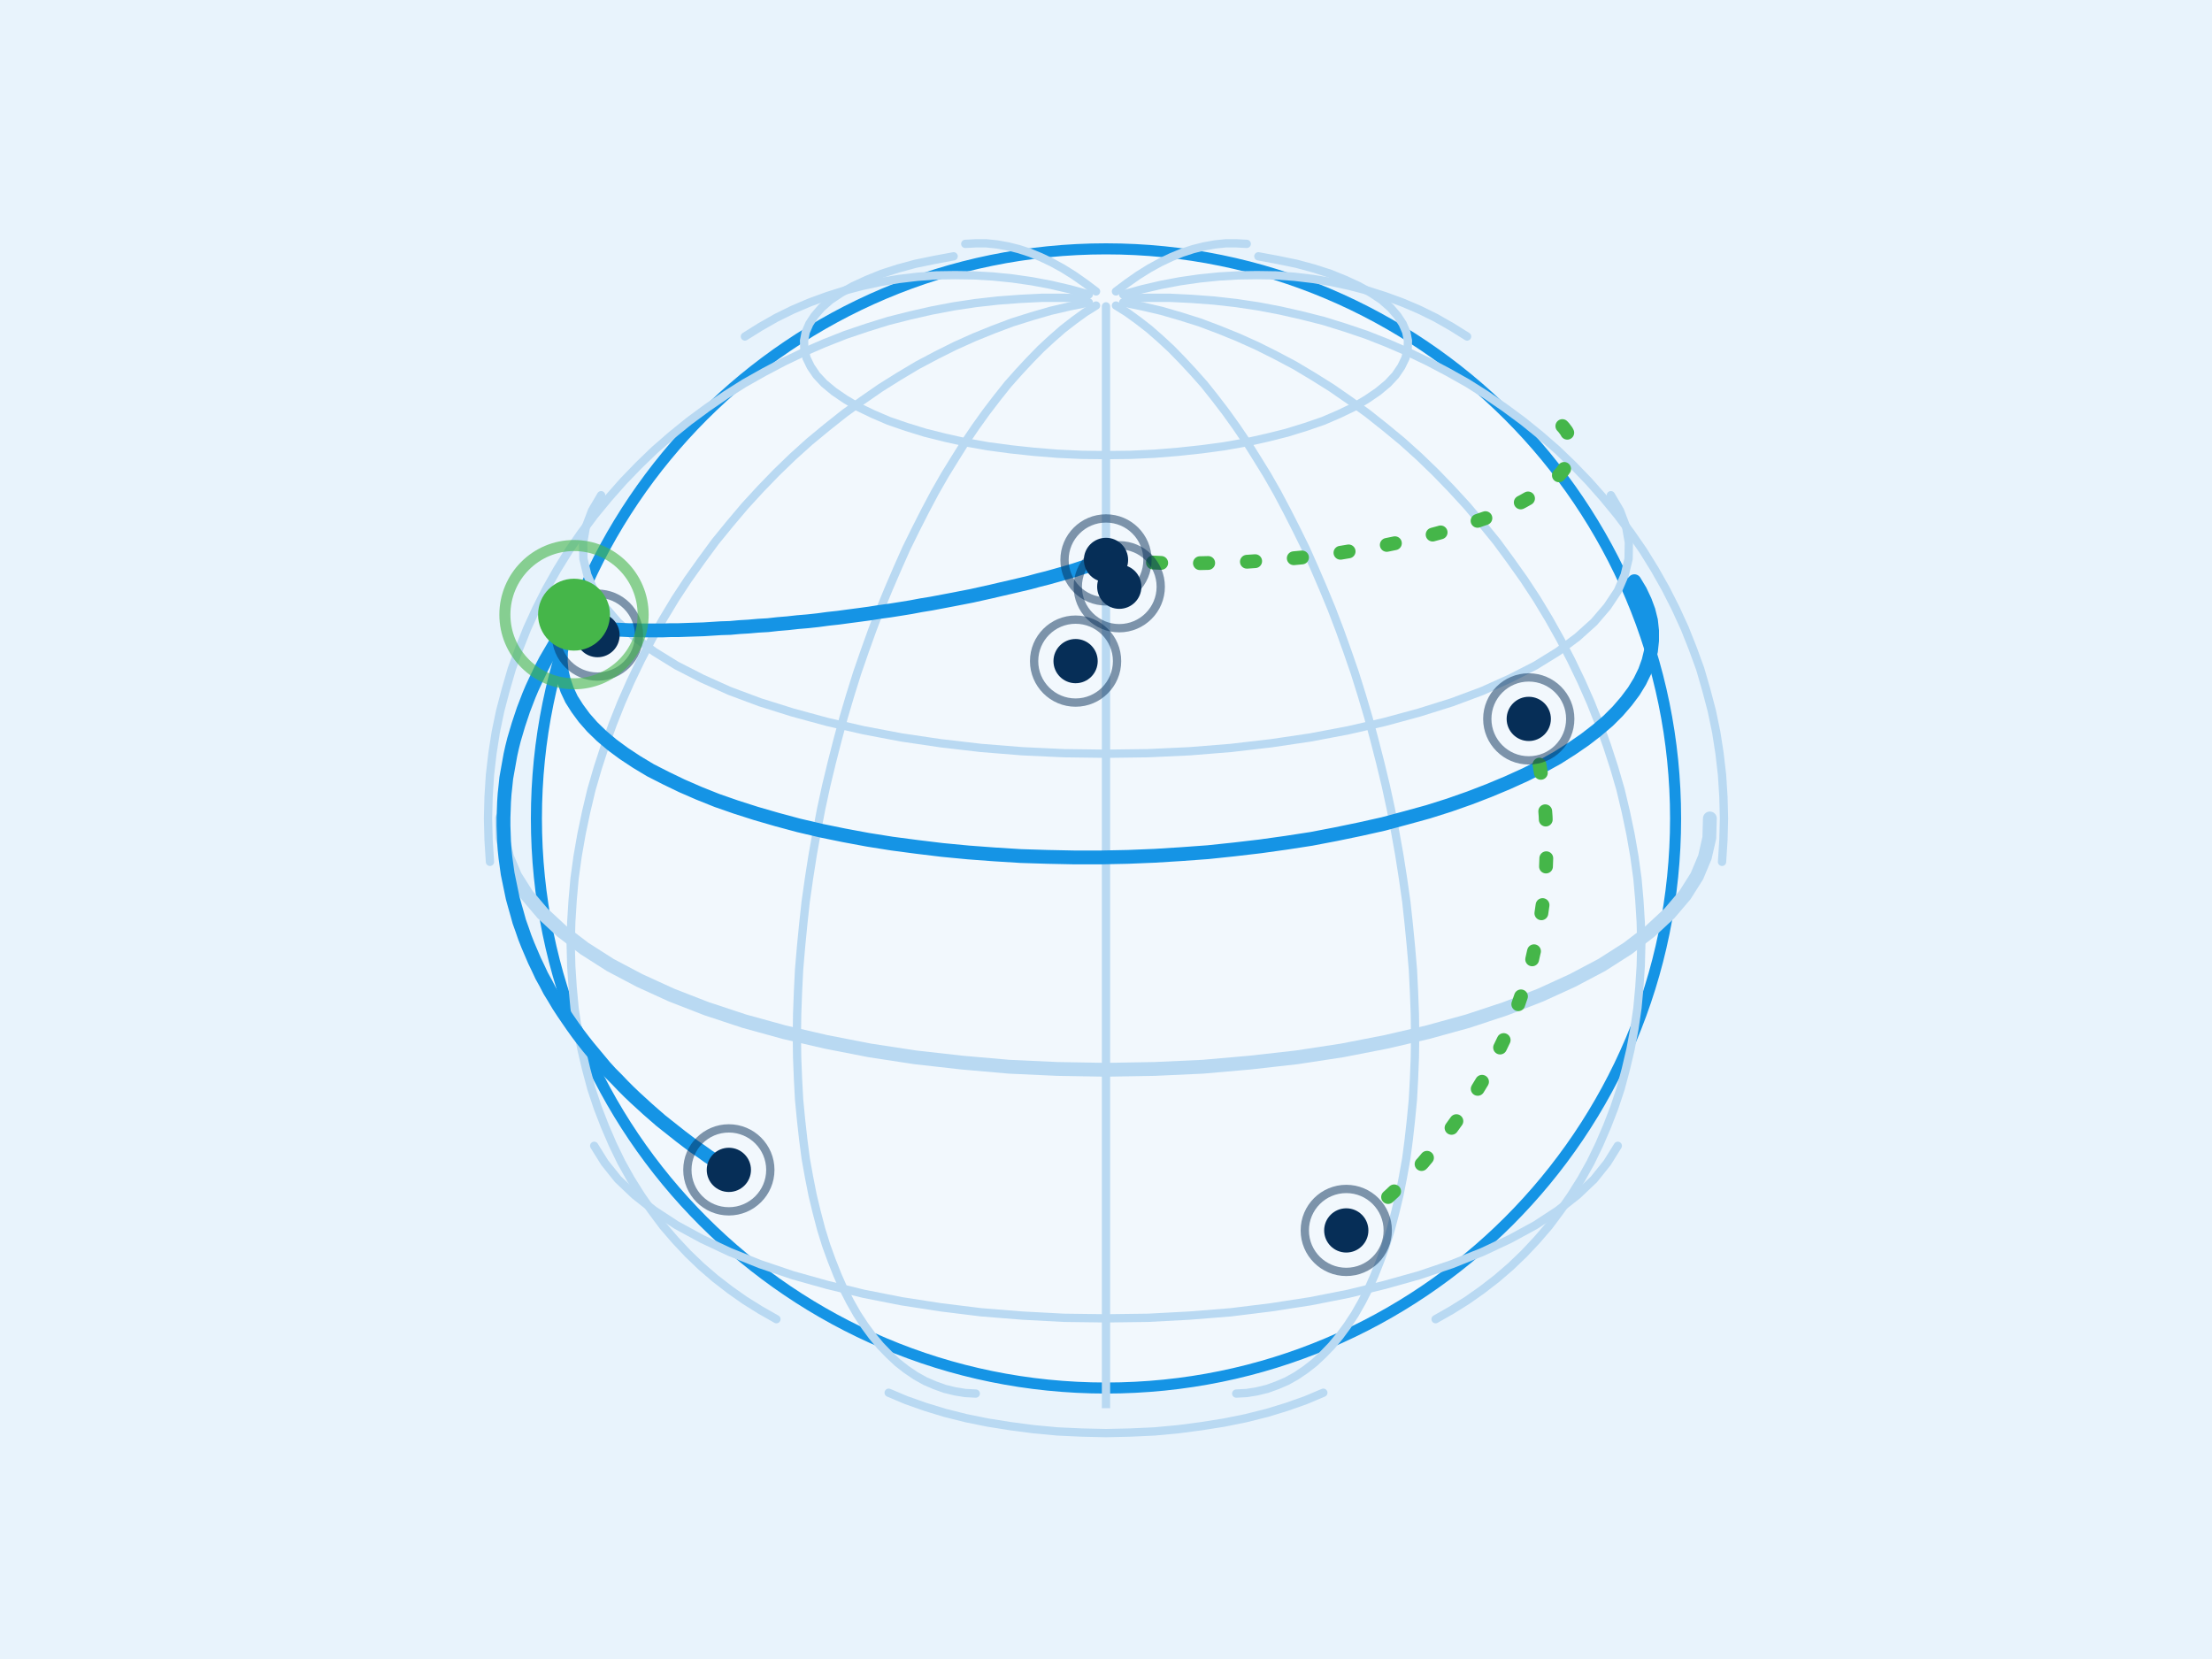
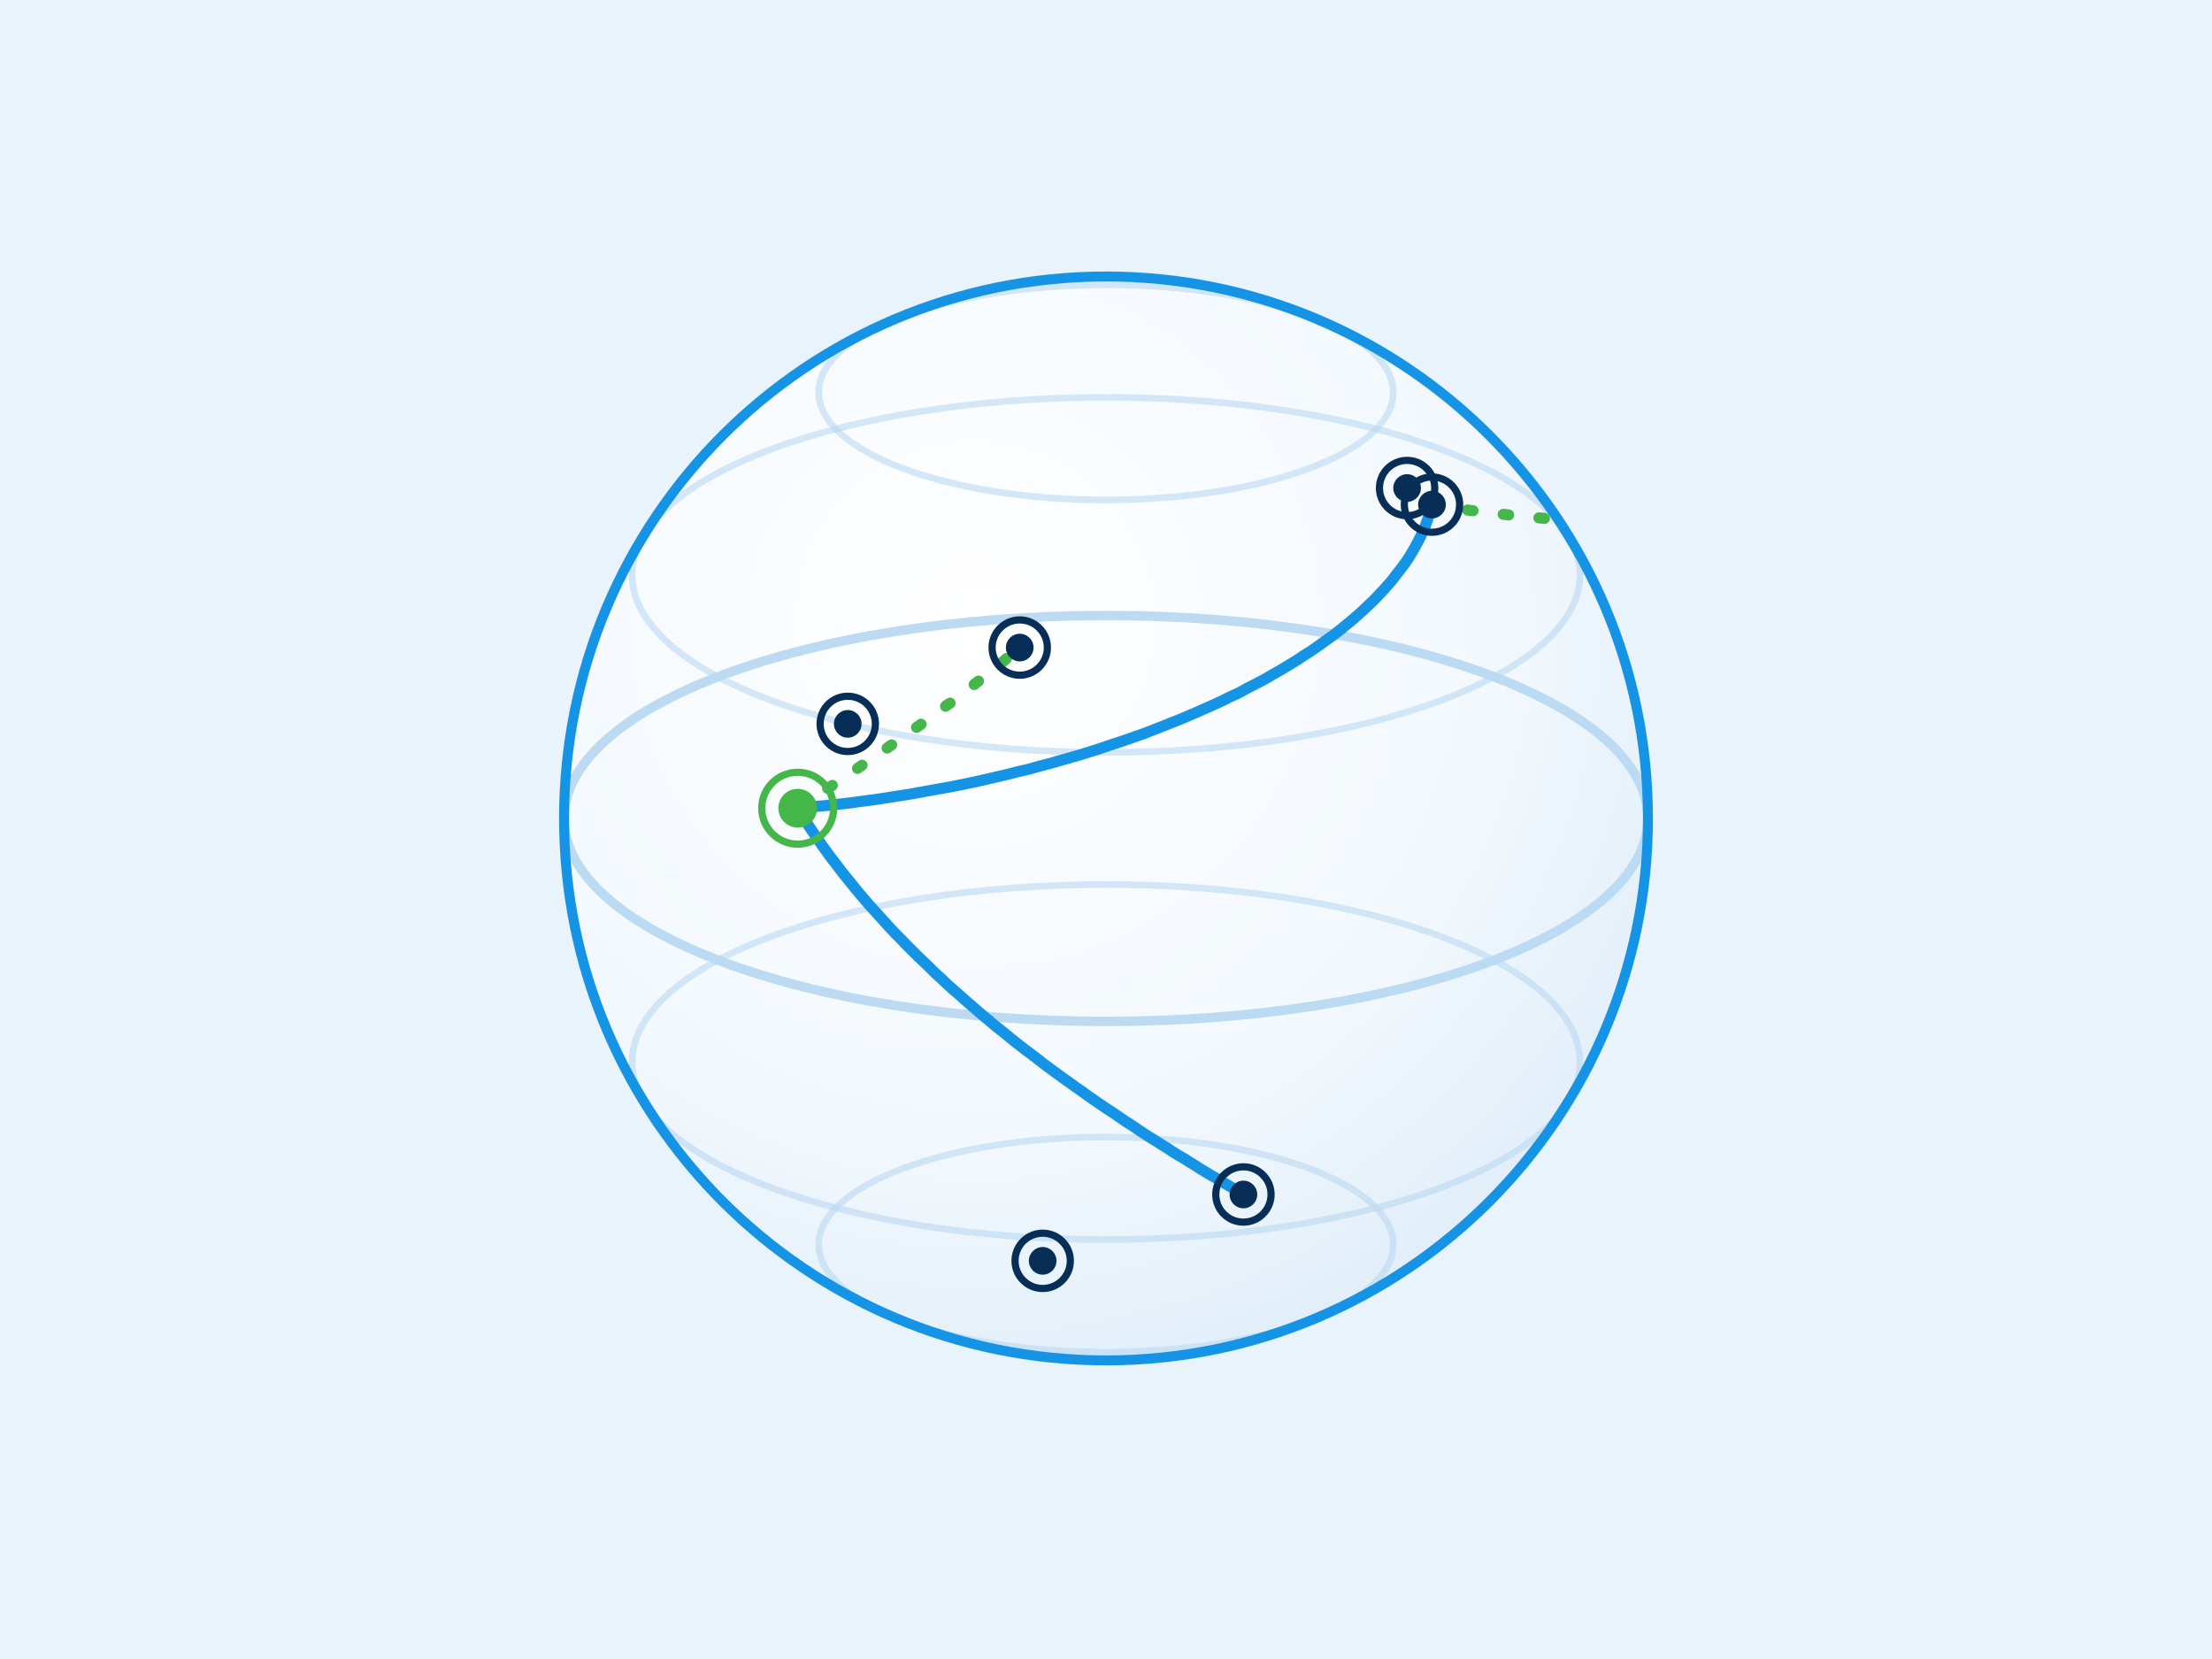
<svg xmlns="http://www.w3.org/2000/svg" viewBox="0 0 800 600" width="800" height="600" role="img" aria-label="Red mundial de agentes de carga">
  <style>
- @keyframes pulso{0%{transform:scale(.72);opacity:.75}100%{transform:scale(1.45);opacity:0}}
- @keyframes gira{to{stroke-dashoffset:-90}}
- .nodo{animation:pulso 2.8s ease-out infinite}
- .nodo:nth-of-type(2n){animation-delay:-.9s}
- .nodo:nth-of-type(3n){animation-delay:-1.8s}
- .ruta[stroke-dasharray]{animation:gira 3.2s linear infinite}
+ @keyframes gira{0%{transform:scaleX(1)}50%{transform:scaleX(-1)}100%{transform:scaleX(1)}}
+ @keyframes onda{0%{transform:scale(.55);opacity:.9}100%{transform:scale(2);opacity:0}}
+ @keyframes fluye{to{stroke-dashoffset:-78}}
+ .mer{animation:gira 16s linear infinite}
+ .m1{animation-delay:-2.67s}.m2{animation-delay:-5.33s}
+ .m3{animation-delay:-8s}.m4{animation-delay:-10.67s}.m5{animation-delay:-13.33s}
+ .halo{animation:onda 3s ease-out infinite}
+ .h1{animation-delay:-.4s}.h2{animation-delay:-.8s}.h3{animation-delay:-1.2s}
+ .h4{animation-delay:-1.6s}.h5{animation-delay:-2s}.h6{animation-delay:-2.4s}
+ .h7{animation-delay:-2.8s}
+ .ruta[stroke-dasharray]{animation:fluye 2.6s linear infinite}
@media (prefers-reduced-motion:reduce){*{animation:none!important}}</style>
  <rect width="800" height="600" fill="#E8F3FC" />
  <circle cx="400" cy="296" r="0" fill="#D7EAF9" />
-   <circle cx="400" cy="296" r="206" fill="#F2F8FD" />
-   <circle cx="400" cy="296" r="206" fill="none" stroke="#1594E5" stroke-width="4" />
-   <path class="ruta" d="M321.4 503.7 L327.8 506.4 L334.6 508.8 L341.8 511.0 L349.4 512.9 L357.3 514.5 L365.5 515.8 L373.9 516.9 L382.5 517.7 L391.2 518.1 L400.0 518.3 L408.8 518.1 L417.5 517.7 L426.1 516.9 L434.5 515.8 L442.7 514.5 L450.6 512.9 L458.2 511.0 L465.4 508.8 L472.2 506.4 L478.6 503.7" fill="none" stroke="#B9D9F2" stroke-width="3" stroke-linecap="round" />
-   <path class="ruta" d="M214.9 414.4 L218.7 420.5 L223.5 426.5 L229.5 432.2 L236.6 437.8 L244.7 443.1 L253.9 448.1 L263.9 452.8 L274.9 457.2 L286.7 461.2 L299.2 464.7 L312.3 467.9 L326.0 470.6 L340.2 472.8 L354.8 474.6 L369.7 475.8 L384.8 476.6 L400.0 476.8 L415.2 476.6 L430.3 475.8 L445.2 474.6 L459.8 472.8 L474.0 470.6 L487.7 467.9 L500.8 464.7 L513.3 461.2 L525.1 457.2 L536.1 452.8 L546.1 448.1 L555.3 443.1 L563.4 437.8 L570.5 432.2 L576.5 426.5 L581.3 420.5 L585.1 414.4" fill="none" stroke="#B9D9F2" stroke-width="3" stroke-linecap="round" />
-   <path class="ruta" d="M181.6 296.0 L181.8 303.0 L183.4 310.0 L186.3 316.9 L190.6 323.7 L196.2 330.3 L203.2 336.8 L211.3 343.0 L220.7 349.0 L231.3 354.6 L242.9 359.9 L255.5 364.8 L269.1 369.3 L283.6 373.3 L298.7 376.8 L314.6 379.9 L331.0 382.4 L347.9 384.3 L365.0 385.8 L382.5 386.6 L400.0 386.9 L417.5 386.6 L435.0 385.8 L452.1 384.3 L469.0 382.4 L485.4 379.9 L501.3 376.8 L516.4 373.3 L530.9 369.3 L544.5 364.8 L557.1 359.9 L568.7 354.6 L579.3 349.0 L588.7 343.0 L596.8 336.8 L603.8 330.3 L609.4 323.7 L613.7 316.9 L616.6 310.0 L618.2 303.0 L618.4 296.0" fill="none" stroke="#B9D9F2" stroke-width="5" stroke-linecap="round" />
-   <path class="ruta" d="M217.4 179.1 L214.1 184.7 L211.9 190.5 L210.9 196.2 L211.0 202.1 L212.4 207.9 L214.9 213.7 L218.7 219.4 L223.5 225.0 L229.5 230.4 L236.6 235.7 L244.7 240.7 L253.9 245.4 L263.9 249.9 L274.9 254.0 L286.7 257.7 L299.2 261.1 L312.3 264.1 L326.0 266.7 L340.2 268.8 L354.8 270.5 L369.7 271.7 L384.8 272.4 L400.0 272.6 L415.2 272.4 L430.3 271.7 L445.2 270.5 L459.8 268.8 L474.0 266.7 L487.7 264.1 L500.8 261.1 L513.3 257.7 L525.1 254.0 L536.1 249.9 L546.1 245.4 L555.3 240.7 L563.4 235.7 L570.5 230.4 L576.5 225.0 L581.3 219.4 L585.1 213.7 L587.6 207.9 L589.0 202.1 L589.1 196.2 L588.1 190.5 L585.9 184.7 L582.6 179.1" fill="none" stroke="#B9D9F2" stroke-width="3" stroke-linecap="round" />
-   <path class="ruta" d="M344.9 92.7 L337.9 94.0 L331.1 95.4 L324.8 97.1 L318.9 99.0 L313.5 101.2 L308.5 103.5 L304.2 105.9 L300.3 108.5 L297.1 111.3 L294.6 114.2 L292.7 117.1 L291.4 120.1 L290.8 123.2 L290.9 126.3 L291.7 129.5 L293.2 132.6 L295.3 135.7 L298.1 138.7 L301.6 141.6 L305.7 144.4 L310.4 147.2 L315.6 149.7 L321.4 152.2 L327.8 154.4 L334.6 156.5 L341.8 158.3 L349.4 160.0 L357.3 161.4 L365.5 162.5 L373.9 163.4 L382.5 164.1 L391.2 164.5 L400.0 164.6 L408.8 164.5 L417.5 164.1 L426.1 163.4 L434.5 162.5 L442.7 161.4 L450.6 160.0 L458.2 158.3 L465.4 156.5 L472.2 154.4 L478.6 152.2 L484.4 149.7 L489.6 147.2 L494.3 144.4 L498.4 141.6 L501.9 138.7 L504.7 135.7 L506.8 132.6 L508.3 129.5 L509.1 126.3 L509.2 123.2 L508.6 120.1 L507.3 117.1 L505.4 114.2 L502.9 111.3 L499.7 108.5 L495.8 105.9 L491.5 103.5 L486.5 101.2 L481.1 99.0 L475.2 97.1 L468.9 95.4 L462.1 94.0 L455.1 92.7" fill="none" stroke="#B9D9F2" stroke-width="3" stroke-linecap="round" />
-   <path class="ruta" d="M349.1 88.2 L352.9 88.0 L356.7 88.0 L360.6 88.4 L364.5 89.1 L368.5 90.1 L372.5 91.4 L376.4 93.0 L380.4 94.9 L384.4 97.1 L388.4 99.6 L392.4 102.4 L396.4 105.4" fill="none" stroke="#B9D9F2" stroke-width="3" stroke-linecap="round" />
-   <path class="ruta" d="M269.4 121.7 L275.0 118.2 L280.8 114.9 L286.7 112.0 L292.8 109.4 L299.1 107.1 L305.4 105.1 L311.9 103.4 L318.4 102.0 L325.1 100.9 L331.8 100.1 L338.6 99.6 L345.4 99.5 L352.3 99.6 L359.2 100.0 L366.1 100.7 L373.1 101.7 L380.0 103.0 L386.9 104.6 L393.8 106.5" fill="none" stroke="#B9D9F2" stroke-width="3" stroke-linecap="round" />
-   <path class="ruta" d="M177.2 311.7 L176.7 303.8 L176.5 296.0 L176.7 288.2 L177.2 280.3 L178.1 272.5 L179.3 264.8 L180.9 257.1 L182.9 249.5 L185.1 241.9 L187.8 234.5 L190.7 227.2 L194.0 220.0 L197.6 212.9 L201.5 206.0 L205.7 199.2 L210.2 192.7 L215.0 186.3 L220.1 180.1 L225.4 174.1 L231.0 168.3 L236.8 162.7 L242.9 157.4 L249.2 152.3 L255.7 147.5 L262.4 142.9 L269.2 138.6 L276.3 134.6 L283.5 130.8 L290.8 127.3 L298.2 124.1 L305.8 121.1 L313.5 118.5 L321.2 116.1 L329.1 114.1 L337.0 112.3 L344.9 110.8 L352.9 109.6 L360.9 108.7 L368.9 108.1 L376.9 107.7 L384.9 107.7 L392.8 107.9" fill="none" stroke="#B9D9F2" stroke-width="3" stroke-linecap="round" />
-   <path class="ruta" d="M280.8 477.1 L275.0 473.8 L269.4 470.3 L264.0 466.5 L258.7 462.4 L253.7 458.1 L248.8 453.4 L244.2 448.5 L239.8 443.4 L235.7 437.9 L231.8 432.3 L228.1 426.4 L224.7 420.3 L221.6 413.9 L218.8 407.4 L216.2 400.7 L213.9 393.8 L212.0 386.7 L210.3 379.5 L208.9 372.1 L207.8 364.6 L207.1 357.0 L206.6 349.3 L206.4 341.5 L206.6 333.6 L207.1 325.6 L207.8 317.7 L208.9 309.7 L210.3 301.7 L212.0 293.6 L213.9 285.6 L216.2 277.7 L218.8 269.7 L221.6 261.9 L224.7 254.1 L228.1 246.4 L231.8 238.7 L235.7 231.2 L239.8 223.9 L244.2 216.6 L248.8 209.6 L253.7 202.7 L258.7 195.9 L264.0 189.4 L269.4 183.0 L275.0 176.9 L280.8 170.9 L286.7 165.2 L292.8 159.7 L299.1 154.5 L305.4 149.5 L311.9 144.8 L318.4 140.3 L325.1 136.1 L331.8 132.1 L338.6 128.5 L345.4 125.1 L352.3 122.0 L359.2 119.2 L366.1 116.6 L373.1 114.4 L380.0 112.4 L386.9 110.8 L393.8 109.4" fill="none" stroke="#B9D9F2" stroke-width="3" stroke-linecap="round" />
-   <path class="ruta" d="M352.9 504.0 L349.1 503.8 L345.4 503.2 L341.7 502.3 L338.1 501.0 L334.6 499.5 L331.2 497.6 L327.8 495.3 L324.6 492.8 L321.5 489.9 L318.4 486.7 L315.5 483.2 L312.7 479.4 L310.0 475.3 L307.5 470.9 L305.1 466.2 L302.9 461.2 L300.8 455.9 L298.8 450.4 L297.0 444.6 L295.4 438.5 L293.9 432.3 L292.6 425.7 L291.4 419.0 L290.5 412.1 L289.7 404.9 L289.0 397.6 L288.6 390.1 L288.3 382.5 L288.2 374.7 L288.3 366.8 L288.6 358.8 L289.0 350.7 L289.7 342.5 L290.5 334.3 L291.4 326.0 L292.6 317.6 L293.9 309.3 L295.4 300.9 L297.0 292.5 L298.8 284.2 L300.8 275.9 L302.9 267.7 L305.1 259.5 L307.5 251.4 L310.0 243.4 L312.7 235.6 L315.5 227.8 L318.4 220.2 L321.5 212.7 L324.6 205.5 L327.8 198.3 L331.2 191.4 L334.6 184.7 L338.1 178.1 L341.7 171.8 L345.4 165.8 L349.1 159.9 L352.9 154.3 L356.7 149.0 L360.6 143.9 L364.5 139.0 L368.5 134.5 L372.5 130.2 L376.4 126.2 L380.4 122.5 L384.4 119.0 L388.4 115.9 L392.4 113.0 L396.4 110.5" fill="none" stroke="#B9D9F2" stroke-width="3" stroke-linecap="round" />
-   <path class="ruta" d="M400.0 507.9 L400.0 508.7 L400.0 509.2 L400.0 509.3 L400.0 509.1 L400.0 508.6 L400.0 507.8 L400.0 506.6 L400.0 505.1 L400.0 503.2 L400.0 501.0 L400.0 498.5 L400.0 495.6 L400.0 492.4 L400.0 488.9 L400.0 485.1 L400.0 481.0 L400.0 476.5 L400.0 471.8 L400.0 466.7 L400.0 461.4 L400.0 455.8 L400.0 450.0 L400.0 443.8 L400.0 437.5 L400.0 430.8 L400.0 424.0 L400.0 417.0 L400.0 409.7 L400.0 402.3 L400.0 394.7 L400.0 386.9 L400.0 379.0 L400.0 371.0 L400.0 362.8 L400.0 354.5 L400.0 346.2 L400.0 337.8 L400.0 329.3 L400.0 320.8 L400.0 312.3 L400.0 303.8 L400.0 295.2 L400.0 286.7 L400.0 278.3 L400.0 269.8 L400.0 261.5 L400.0 253.2 L400.0 245.1 L400.0 237.0 L400.0 229.1 L400.0 221.3 L400.0 213.7 L400.0 206.2 L400.0 198.9 L400.0 191.8 L400.0 184.9 L400.0 178.2 L400.0 171.7 L400.0 165.5 L400.0 159.4 L400.0 153.7 L400.0 148.2 L400.0 142.9 L400.0 137.9 L400.0 133.2 L400.0 128.8 L400.0 124.6 L400.0 120.7 L400.0 117.1 L400.0 113.8 L400.0 110.8" fill="none" stroke="#B9D9F2" stroke-width="3" stroke-linecap="round" />
-   <path class="ruta" d="M447.1 504.0 L450.9 503.8 L454.6 503.2 L458.3 502.3 L461.9 501.0 L465.4 499.5 L468.8 497.6 L472.2 495.3 L475.4 492.8 L478.5 489.9 L481.6 486.7 L484.5 483.2 L487.3 479.4 L490.0 475.3 L492.5 470.9 L494.9 466.2 L497.1 461.2 L499.2 455.9 L501.2 450.4 L503.0 444.6 L504.6 438.5 L506.1 432.3 L507.4 425.7 L508.6 419.0 L509.5 412.1 L510.3 404.9 L511.0 397.6 L511.4 390.1 L511.7 382.5 L511.8 374.7 L511.7 366.8 L511.4 358.8 L511.0 350.7 L510.3 342.5 L509.5 334.3 L508.6 326.0 L507.4 317.6 L506.1 309.3 L504.6 300.9 L503.0 292.5 L501.2 284.2 L499.2 275.9 L497.1 267.7 L494.9 259.5 L492.5 251.4 L490.0 243.4 L487.3 235.6 L484.5 227.8 L481.6 220.2 L478.5 212.7 L475.4 205.5 L472.2 198.3 L468.8 191.4 L465.4 184.7 L461.9 178.1 L458.3 171.8 L454.6 165.8 L450.9 159.9 L447.1 154.3 L443.3 149.0 L439.4 143.9 L435.5 139.0 L431.5 134.5 L427.5 130.2 L423.6 126.2 L419.6 122.5 L415.6 119.0 L411.6 115.9 L407.6 113.0 L403.6 110.5" fill="none" stroke="#B9D9F2" stroke-width="3" stroke-linecap="round" />
-   <path class="ruta" d="M519.2 477.1 L525.0 473.8 L530.6 470.3 L536.0 466.5 L541.3 462.4 L546.3 458.1 L551.2 453.4 L555.8 448.5 L560.2 443.4 L564.3 437.9 L568.2 432.3 L571.9 426.4 L575.3 420.3 L578.4 413.9 L581.2 407.4 L583.8 400.7 L586.1 393.8 L588.0 386.7 L589.7 379.5 L591.1 372.1 L592.2 364.6 L592.9 357.0 L593.4 349.3 L593.6 341.5 L593.4 333.6 L592.9 325.6 L592.2 317.7 L591.1 309.7 L589.7 301.7 L588.0 293.6 L586.1 285.6 L583.8 277.7 L581.2 269.7 L578.4 261.9 L575.3 254.1 L571.9 246.4 L568.2 238.7 L564.3 231.2 L560.2 223.9 L555.8 216.6 L551.2 209.6 L546.3 202.7 L541.3 195.9 L536.0 189.4 L530.6 183.0 L525.0 176.9 L519.2 170.9 L513.3 165.2 L507.2 159.7 L500.9 154.5 L494.6 149.5 L488.1 144.8 L481.6 140.3 L474.9 136.1 L468.2 132.1 L461.4 128.5 L454.6 125.1 L447.7 122.0 L440.8 119.2 L433.9 116.6 L426.9 114.4 L420.0 112.4 L413.1 110.8 L406.2 109.4" fill="none" stroke="#B9D9F2" stroke-width="3" stroke-linecap="round" />
-   <path class="ruta" d="M622.8 311.7 L623.3 303.8 L623.5 296.0 L623.3 288.2 L622.8 280.3 L621.9 272.5 L620.7 264.8 L619.1 257.1 L617.1 249.5 L614.9 241.9 L612.2 234.5 L609.3 227.2 L606.0 220.0 L602.4 212.9 L598.5 206.0 L594.3 199.2 L589.8 192.7 L585.0 186.3 L579.9 180.1 L574.6 174.1 L569.0 168.3 L563.2 162.7 L557.1 157.4 L550.8 152.3 L544.3 147.5 L537.6 142.9 L530.8 138.6 L523.7 134.6 L516.5 130.8 L509.2 127.3 L501.8 124.1 L494.2 121.1 L486.5 118.5 L478.8 116.1 L470.9 114.1 L463.0 112.3 L455.1 110.8 L447.1 109.6 L439.1 108.7 L431.1 108.1 L423.1 107.7 L415.1 107.7 L407.2 107.9" fill="none" stroke="#B9D9F2" stroke-width="3" stroke-linecap="round" />
-   <path class="ruta" d="M530.6 121.7 L525.0 118.2 L519.2 114.9 L513.3 112.0 L507.2 109.4 L500.9 107.1 L494.6 105.1 L488.1 103.4 L481.6 102.0 L474.9 100.9 L468.2 100.1 L461.4 99.6 L454.6 99.5 L447.7 99.6 L440.8 100.0 L433.9 100.7 L426.9 101.7 L420.0 103.0 L413.1 104.6 L406.2 106.5" fill="none" stroke="#B9D9F2" stroke-width="3" stroke-linecap="round" />
-   <path class="ruta" d="M450.9 88.2 L447.1 88.0 L443.3 88.0 L439.4 88.4 L435.5 89.1 L431.5 90.1 L427.5 91.4 L423.6 93.0 L419.6 94.9 L415.6 97.1 L411.6 99.6 L407.6 102.4 L403.6 105.4" fill="none" stroke="#B9D9F2" stroke-width="3" stroke-linecap="round" />
-   <path class="ruta" d="M207.6 222.3 L206.8 222.6 L206.1 222.8 L205.6 223.1 L205.1 223.3 L204.7 223.5 L204.5 223.8 L204.3 224.0 L204.3 224.3 L204.4 224.5 L204.5 224.8 L204.8 225.0 L205.3 225.2 L205.8 225.5 L206.4 225.7 L207.2 225.9 L208.1 226.1 L209.1 226.3 L210.2 226.5 L211.4 226.7 L212.7 226.9 L214.2 227.1 L215.7 227.2 L217.4 227.4 L219.2 227.5 L221.1 227.6 L223.1 227.7 L225.2 227.8 L227.3 227.9 L229.6 227.9 L232.0 228.0 L234.5 228.0 L237.1 228.0 L239.8 228.0 L242.6 227.9 L245.4 227.9 L248.3 227.8 L251.3 227.7 L254.4 227.6 L257.6 227.4 L260.8 227.2 L264.1 227.1 L267.4 226.8 L270.8 226.6 L274.2 226.3 L277.7 226.1 L281.3 225.7 L284.9 225.4 L288.5 225.0 L292.1 224.7 L295.8 224.3 L299.5 223.8 L303.2 223.4 L306.9 222.9 L310.7 222.4 L314.4 221.9 L318.2 221.3 L321.9 220.8 L325.7 220.2 L329.4 219.6 L333.1 218.9 L336.8 218.3 L340.5 217.6 L344.2 216.9 L347.8 216.2 L351.4 215.5 L355.0 214.7 L358.6 213.9 L362.0 213.1 L365.5 212.3 L368.9 211.5 L372.3 210.7 L375.6 209.8 L378.8 209.0 L382.0 208.1 L385.2 207.2 L388.3 206.3 L391.3 205.3 L394.3 204.4 L397.2 203.4 L400.0 202.5" fill="none" stroke="#1594E5" stroke-width="5" stroke-linecap="round" />
-   <path class="ruta" d="M207.6 222.3 L205.8 225.6 L204.4 229.0 L203.4 232.4 L202.9 235.8 L202.8 239.2 L203.1 242.6 L203.9 246.0 L205.1 249.5 L206.7 252.9 L208.8 256.2 L211.3 259.6 L214.2 262.9 L217.6 266.2 L221.4 269.4 L225.6 272.5 L230.3 275.6 L235.3 278.6 L240.8 281.4 L246.6 284.2 L252.8 286.9 L259.3 289.5 L266.2 291.9 L273.4 294.2 L281.0 296.4 L288.8 298.5 L296.9 300.4 L305.2 302.1 L313.8 303.7 L322.6 305.1 L331.7 306.3 L340.8 307.4 L350.2 308.3 L359.6 309.0 L369.2 309.6 L378.8 309.9 L388.5 310.1 L398.2 310.1 L407.9 309.9 L417.7 309.5 L427.3 308.9 L436.9 308.2 L446.4 307.2 L455.8 306.1 L465.1 304.8 L474.2 303.4 L483.1 301.7 L491.8 299.9 L500.3 298.0 L508.5 295.8 L516.5 293.6 L524.1 291.2 L531.5 288.6 L538.5 285.9 L545.2 283.1 L551.6 280.2 L557.6 277.2 L563.2 274.1 L568.4 270.8 L573.2 267.5 L577.6 264.1 L581.6 260.7 L585.1 257.2 L588.2 253.6 L590.9 250.0 L593.1 246.4 L594.9 242.7 L596.2 239.1 L597.1 235.4 L597.5 231.7 L597.5 228.1 L597.1 224.4 L596.2 220.8 L594.9 217.3 L593.2 213.7 L591.1 210.2" fill="none" stroke="#1594E5" stroke-width="5" stroke-linecap="round" />
-   <path class="ruta" d="M207.6 222.3 L206.0 224.6 L204.5 226.9 L203.0 229.2 L201.5 231.6 L200.1 234.0 L198.7 236.4 L197.3 238.8 L196.0 241.3 L194.8 243.8 L193.6 246.3 L192.4 248.9 L191.3 251.5 L190.3 254.1 L189.3 256.7 L188.4 259.4 L187.5 262.1 L186.7 264.8 L185.9 267.5 L185.2 270.3 L184.6 273.0 L184.1 275.8 L183.6 278.6 L183.1 281.4 L182.8 284.3 L182.5 287.1 L182.3 290.0 L182.2 292.9 L182.1 295.7 L182.1 298.6 L182.2 301.5 L182.3 304.4 L182.5 307.3 L182.8 310.2 L183.2 313.1 L183.6 316.0 L184.2 318.9 L184.8 321.8 L185.4 324.7 L186.2 327.6 L187.0 330.4 L187.8 333.3 L188.8 336.1 L189.8 339.0 L190.9 341.8 L192.1 344.6 L193.3 347.4 L194.6 350.1 L195.9 352.9 L197.4 355.6 L198.8 358.3 L200.4 360.9 L202.0 363.6 L203.7 366.2 L205.4 368.7 L207.2 371.3 L209.0 373.8 L210.9 376.3 L212.8 378.7 L214.8 381.1 L216.8 383.5 L218.8 385.9 L220.9 388.2 L223.1 390.4 L225.3 392.7 L227.5 394.9 L229.7 397.0 L232.0 399.1 L234.3 401.2 L236.7 403.3 L239.0 405.3 L241.4 407.2 L243.8 409.1 L246.2 411.0 L248.7 412.9 L251.1 414.7 L253.6 416.4 L256.1 418.2 L258.6 419.8 L261.1 421.5 L263.6 423.1" fill="none" stroke="#1594E5" stroke-width="5" stroke-linecap="round" />
-   <path class="ruta" d="M400.0 202.5 L404.0 202.8 L408.0 203.0 L412.0 203.3 L416.2 203.4 L420.3 203.6 L424.5 203.7 L428.8 203.7 L433.1 203.7 L437.4 203.6 L441.7 203.5 L446.0 203.4 L450.4 203.2 L454.7 202.9 L459.1 202.6 L463.4 202.3 L467.8 201.9 L472.1 201.5 L476.4 201.0 L480.7 200.4 L484.9 199.9 L489.1 199.2 L493.2 198.6 L497.3 197.9 L501.4 197.1 L505.3 196.3 L509.2 195.5 L513.1 194.6 L516.8 193.7 L520.5 192.7 L524.0 191.7 L527.5 190.7 L530.8 189.6 L534.0 188.5 L537.2 187.4 L540.2 186.2 L543.0 185.0 L545.8 183.8 L548.3 182.6 L550.8 181.3 L553.1 180.0 L555.3 178.7 L557.3 177.4 L559.1 176.1 L560.8 174.7 L562.3 173.4 L563.7 172.0 L564.9 170.7 L565.9 169.3 L566.8 167.9 L567.4 166.6 L567.9 165.2 L568.3 163.8 L568.4 162.5 L568.4 161.1 L568.2 159.8 L567.8 158.5 L567.2 157.2 L566.5 155.9 L565.6 154.7 L564.5 153.5 L563.2 152.3 L561.8 151.1 L560.2 149.9 L558.5 148.8 L556.6 147.7" fill="none" stroke="#45B649" stroke-width="5" stroke-linecap="round" stroke-dasharray="3 14" />
-   <path class="ruta" d="M552.9 260.0 L553.6 262.4 L554.2 264.8 L554.8 267.2 L555.4 269.7 L555.9 272.2 L556.4 274.7 L556.9 277.2 L557.3 279.7 L557.7 282.3 L558.0 284.8 L558.3 287.4 L558.6 290.0 L558.8 292.7 L559.0 295.3 L559.1 298.0 L559.3 300.7 L559.3 303.3 L559.3 306.0 L559.3 308.7 L559.2 311.5 L559.1 314.2 L558.9 316.9 L558.7 319.7 L558.5 322.4 L558.2 325.2 L557.8 327.9 L557.4 330.7 L557.0 333.4 L556.5 336.2 L555.9 338.9 L555.4 341.7 L554.7 344.4 L554.1 347.1 L553.3 349.8 L552.6 352.6 L551.8 355.2 L550.9 357.9 L550.0 360.6 L549.1 363.2 L548.1 365.9 L547.1 368.5 L546.0 371.1 L544.9 373.6 L543.8 376.2 L542.6 378.7 L541.4 381.2 L540.1 383.7 L538.8 386.1 L537.5 388.5 L536.2 390.9 L534.8 393.2 L533.4 395.5 L531.9 397.8 L530.5 400.1 L529.0 402.3 L527.5 404.4 L525.9 406.6 L524.4 408.7 L522.8 410.7 L521.2 412.8 L519.5 414.8 L517.9 416.7 L516.2 418.6 L514.6 420.5 L512.9 422.3 L511.2 424.1 L509.5 425.8 L507.8 427.5 L506.0 429.2 L504.3 430.8 L502.6 432.4 L500.8 434.0 L499.1 435.5 L497.3 437.0 L495.6 438.4 L493.9 439.8 L492.1 441.1 L490.4 442.5 L488.7 443.7 L486.9 445.0" fill="none" stroke="#45B649" stroke-width="5" stroke-linecap="round" stroke-dasharray="3 14" />
-   <circle cx="216.1" cy="229.7" r="8" fill="#062E57" />
-   <circle class="nodo" cx="216.1" cy="229.7" r="15" fill="none" stroke="#062E57" stroke-width="3" opacity=".5" style="transform-origin:216.1px 229.7px" />
-   <circle cx="400.0" cy="202.5" r="8" fill="#062E57" />
-   <circle class="nodo" cx="400.0" cy="202.5" r="15" fill="none" stroke="#062E57" stroke-width="3" opacity=".5" style="transform-origin:400.0px 202.5px" />
-   <circle cx="389.0" cy="239.1" r="8" fill="#062E57" />
-   <circle class="nodo" cx="389.0" cy="239.1" r="15" fill="none" stroke="#062E57" stroke-width="3" opacity=".5" style="transform-origin:389.0px 239.1px" />
-   <circle cx="263.6" cy="423.1" r="8" fill="#062E57" />
-   <circle class="nodo" cx="263.6" cy="423.1" r="15" fill="none" stroke="#062E57" stroke-width="3" opacity=".5" style="transform-origin:263.6px 423.1px" />
-   <circle cx="486.9" cy="445.0" r="8" fill="#062E57" />
-   <circle class="nodo" cx="486.9" cy="445.0" r="15" fill="none" stroke="#062E57" stroke-width="3" opacity=".5" style="transform-origin:486.9px 445.0px" />
-   <circle cx="552.9" cy="260.0" r="8" fill="#062E57" />
-   <circle class="nodo" cx="552.9" cy="260.0" r="15" fill="none" stroke="#062E57" stroke-width="3" opacity=".5" style="transform-origin:552.9px 260.0px" />
-   <circle cx="404.8" cy="212.2" r="8" fill="#062E57" />
-   <circle class="nodo" cx="404.8" cy="212.2" r="15" fill="none" stroke="#062E57" stroke-width="3" opacity=".5" style="transform-origin:404.8px 212.2px" />
-   <circle cx="207.6" cy="222.3" r="13" fill="#45B649" />
-   <circle cx="207.6" cy="222.3" r="25" fill="none" stroke="#45B649" stroke-width="4" opacity=".6" />
+   <defs>
+     <clipPath id="globo">
+       <circle cx="400" cy="296" r="196" />
+     </clipPath>
+     <radialGradient id="luz" cx="38%" cy="32%" r="78%">
+       <stop offset="0%" stop-color="#FFFFFF" />
+       <stop offset="62%" stop-color="#F2F8FD" />
+       <stop offset="100%" stop-color="#DCEBF8" />
+     </radialGradient>
+   </defs>
+   <circle cx="400" cy="296" r="196" fill="url(#luz)" />
+   <g clip-path="url(#globo)">
+     <ellipse cx="400" cy="450.1" rx="103.9" ry="38.9" fill="none" stroke="#B9D9F2" stroke-width="2.4" opacity=".6" />
+     <ellipse cx="400" cy="384.1" rx="171.4" ry="64.2" fill="none" stroke="#B9D9F2" stroke-width="2.4" opacity=".6" />
+     <ellipse cx="400" cy="296.0" rx="196.0" ry="73.4" fill="none" stroke="#B9D9F2" stroke-width="3.4" opacity=".95" />
+     <ellipse cx="400" cy="207.9" rx="171.4" ry="64.2" fill="none" stroke="#B9D9F2" stroke-width="2.4" opacity=".6" />
+     <ellipse cx="400" cy="141.9" rx="103.9" ry="38.9" fill="none" stroke="#B9D9F2" stroke-width="2.4" opacity=".6" />
+     <ellipse class="mer m0" cx="400" cy="296" rx="196" ry="196" fill="none" stroke="#B9D9F2" stroke-width="2.4" opacity=".55" style="transform-origin:400px 296px" />
+     <ellipse class="mer m1" cx="400" cy="296" rx="196" ry="196" fill="none" stroke="#B9D9F2" stroke-width="2.4" opacity=".55" style="transform-origin:400px 296px" />
+     <ellipse class="mer m2" cx="400" cy="296" rx="196" ry="196" fill="none" stroke="#B9D9F2" stroke-width="2.4" opacity=".55" style="transform-origin:400px 296px" />
+     <ellipse class="mer m3" cx="400" cy="296" rx="196" ry="196" fill="none" stroke="#B9D9F2" stroke-width="2.4" opacity=".55" style="transform-origin:400px 296px" />
+     <ellipse class="mer m4" cx="400" cy="296" rx="196" ry="196" fill="none" stroke="#B9D9F2" stroke-width="2.4" opacity=".55" style="transform-origin:400px 296px" />
+     <ellipse class="mer m5" cx="400" cy="296" rx="196" ry="196" fill="none" stroke="#B9D9F2" stroke-width="2.4" opacity=".55" style="transform-origin:400px 296px" />
+   </g>
+   <circle cx="400" cy="296" r="196" fill="none" stroke="#1594E5" stroke-width="3.6" />
+   <g clip-path="url(#globo)">
+     <path class="ruta" d="M288.5 292.3 L292.0 292.0 L295.6 291.6 L299.2 291.3 L302.8 290.9 L306.5 290.5 L310.2 290.0 L314.0 289.5 L317.7 289.0 L321.5 288.4 L325.3 287.8 L329.2 287.2 L333.0 286.5 L336.9 285.8 L340.8 285.1 L344.7 284.4 L348.6 283.6 L352.5 282.8 L356.4 281.9 L360.3 281.0 L364.2 280.1 L368.1 279.1 L372.0 278.2 L375.9 277.1 L379.8 276.1 L383.6 275.0 L387.5 273.9 L391.3 272.8 L395.1 271.6 L398.8 270.4 L402.6 269.1 L406.3 267.9 L410.0 266.6 L413.7 265.3 L417.3 263.9 L420.9 262.5 L424.4 261.1 L427.9 259.7 L431.4 258.2 L434.8 256.7 L438.2 255.2 L441.5 253.7 L444.7 252.1 L448.0 250.6 L451.1 248.9 L454.2 247.3 L457.3 245.7 L460.2 244.0 L463.2 242.3 L466.0 240.6 L468.8 238.9 L471.5 237.1 L474.2 235.4 L476.8 233.6 L479.3 231.8 L481.8 230.0 L484.2 228.2 L486.5 226.3 L488.7 224.5 L490.9 222.6 L492.9 220.8 L494.9 218.9 L496.9 217.0 L498.7 215.1 L500.5 213.2 L502.2 211.3 L503.8 209.4 L505.3 207.4 L506.8 205.5 L508.2 203.6 L509.5 201.7 L510.7 199.7 L511.8 197.8 L512.8 195.9 L513.8 194.0 L514.7 192.0 L515.5 190.1 L516.2 188.2 L516.8 186.3 L517.4 184.4 L517.9 182.5" fill="none" stroke="#1594E5" stroke-width="4" stroke-linecap="round" stroke-linejoin="round" />
+     <path class="ruta" d="M288.5 292.3 L289.8 294.5 L291.3 296.7 L292.7 299.0 L294.2 301.2 L295.7 303.4 L297.2 305.6 L298.8 307.8 L300.4 310.0 L302.1 312.2 L303.7 314.3 L305.4 316.5 L307.2 318.7 L308.9 320.8 L310.7 323.0 L312.5 325.1 L314.3 327.2 L316.2 329.3 L318.1 331.4 L320.0 333.5 L321.9 335.6 L323.9 337.7 L325.9 339.7 L327.9 341.8 L329.9 343.8 L331.9 345.8 L334.0 347.8 L336.1 349.8 L338.1 351.8 L340.3 353.8 L342.4 355.8 L344.5 357.7 L346.7 359.6 L348.8 361.5 L351.0 363.4 L353.2 365.3 L355.4 367.2 L357.6 369.0 L359.8 370.9 L362.1 372.7 L364.3 374.5 L366.5 376.3 L368.8 378.1 L371.0 379.8 L373.3 381.5 L375.6 383.3 L377.8 385.0 L380.1 386.7 L382.3 388.3 L384.6 390.0 L386.9 391.6 L389.1 393.2 L391.4 394.8 L393.6 396.4 L395.9 398.0 L398.1 399.5 L400.3 401.0 L402.6 402.5 L404.8 404.0 L407.0 405.5 L409.2 406.9 L411.4 408.4 L413.5 409.8 L415.7 411.2 L417.8 412.5 L420.0 413.9 L422.1 415.2 L424.2 416.6 L426.3 417.9 L428.4 419.1 L430.4 420.4 L432.4 421.6 L434.4 422.9 L436.4 424.1 L438.4 425.3 L440.4 426.4 L442.3 427.6 L444.2 428.7 L446.1 429.8 L447.9 430.9 L449.7 432.0" fill="none" stroke="#1594E5" stroke-width="4" stroke-linecap="round" stroke-linejoin="round" />
+     <path class="ruta" d="M288.5 292.3 L289.5 291.6 L290.4 291.0 L291.4 290.3 L292.4 289.7 L293.4 289.0 L294.4 288.4 L295.4 287.7 L296.4 287.0 L297.4 286.4 L298.4 285.7 L299.5 285.0 L300.5 284.4 L301.5 283.7 L302.5 283.0 L303.5 282.3 L304.5 281.6 L305.6 281.0 L306.6 280.3 L307.6 279.6 L308.6 278.9 L309.7 278.2 L310.7 277.5 L311.7 276.8 L312.7 276.1 L313.8 275.4 L314.8 274.7 L315.8 274.0 L316.9 273.3 L317.9 272.6 L318.9 271.9 L320.0 271.2 L321.0 270.4 L322.0 269.7 L323.1 269.0 L324.1 268.3 L325.1 267.6 L326.2 266.8 L327.2 266.1 L328.2 265.4 L329.3 264.7 L330.3 263.9 L331.3 263.2 L332.3 262.5 L333.4 261.7 L334.4 261.0 L335.4 260.2 L336.4 259.5 L337.5 258.8 L338.5 258.0 L339.5 257.3 L340.5 256.5 L341.5 255.8 L342.5 255.0 L343.6 254.3 L344.6 253.5 L345.6 252.7 L346.6 252.0 L347.6 251.2 L348.6 250.5 L349.6 249.7 L350.6 248.9 L351.6 248.2 L352.5 247.4 L353.5 246.6 L354.5 245.9 L355.5 245.1 L356.5 244.3 L357.4 243.6 L358.4 242.8 L359.4 242.0 L360.3 241.2 L361.3 240.5 L362.2 239.7 L363.2 238.9 L364.1 238.1 L365.1 237.3 L366.0 236.6 L366.9 235.8 L367.9 235.0 L368.8 234.2" fill="none" stroke="#45B649" stroke-width="4" stroke-linecap="round" stroke-linejoin="round" stroke-dasharray="2 11" />
+     <path class="ruta" d="M517.9 182.5 L519.2 182.7 L520.5 182.9 L521.8 183.1 L523.1 183.3 L524.3 183.5 L525.6 183.7 L526.8 183.9 L528.1 184.1 L529.3 184.2 L530.5 184.4 L531.6 184.6 L532.8 184.7 L534.0 184.9 L535.1 185.0 L536.2 185.2 L537.3 185.3 L538.4 185.4 L539.4 185.6 L540.5 185.7 L541.5 185.8 L542.5 185.9 L543.5 186.0 L544.5 186.1 L545.4 186.2 L546.3 186.3 L547.2 186.4 L548.1 186.5 L549.0 186.6 L549.8 186.7 L550.6 186.8 L551.4 186.8 L552.2 186.9 L553.0 187.0 L553.7 187.1 L554.4 187.1 L555.1 187.2 L555.7 187.2 L556.4 187.3 L557.0 187.3 L557.5 187.4 L558.1 187.4 L558.6 187.5 L559.1 187.5 L559.6 187.6 L560.1 187.6 L560.5 187.6 L560.9 187.7 L561.3 187.7 L561.6 187.8 L561.9 187.8 L562.2 187.8 L562.5 187.8 L562.7 187.9 L563.0 187.9 L563.1 187.9 L563.3 188.0 L563.4 188.0 L563.5 188.0" fill="none" stroke="#45B649" stroke-width="4" stroke-linecap="round" stroke-linejoin="round" stroke-dasharray="2 11" />
+   </g>
+   <circle class="halo h0" cx="288.5" cy="292.3" r="13" fill="none" stroke="#45B649" stroke-width="2.6" style="transform-origin:288.5px 292.3px" />
+   <circle cx="288.5" cy="292.3" r="7" fill="#45B649" />
+   <circle class="halo h1" cx="517.9" cy="182.5" r="10" fill="none" stroke="#062E57" stroke-width="2.6" style="transform-origin:517.9px 182.5px" />
+   <circle cx="517.9" cy="182.5" r="5" fill="#062E57" />
+   <circle class="halo h2" cx="368.8" cy="234.2" r="10" fill="none" stroke="#062E57" stroke-width="2.6" style="transform-origin:368.8px 234.2px" />
+   <circle cx="368.8" cy="234.2" r="5" fill="#062E57" />
+   <circle class="halo h3" cx="449.7" cy="432.0" r="10" fill="none" stroke="#062E57" stroke-width="2.6" style="transform-origin:449.7px 432.0px" />
+   <circle cx="449.7" cy="432.0" r="5" fill="#062E57" />
+   <circle class="halo h5" cx="377.1" cy="456.0" r="10" fill="none" stroke="#062E57" stroke-width="2.6" style="transform-origin:377.1px 456.0px" />
+   <circle cx="377.1" cy="456.0" r="5" fill="#062E57" />
+   <circle class="halo h6" cx="306.6" cy="261.8" r="10" fill="none" stroke="#062E57" stroke-width="2.6" style="transform-origin:306.6px 261.8px" />
+   <circle cx="306.6" cy="261.8" r="5" fill="#062E57" />
+   <circle class="halo h7" cx="508.9" cy="176.5" r="10" fill="none" stroke="#062E57" stroke-width="2.6" style="transform-origin:508.9px 176.5px" />
+   <circle cx="508.9" cy="176.5" r="5" fill="#062E57" />
</svg>
